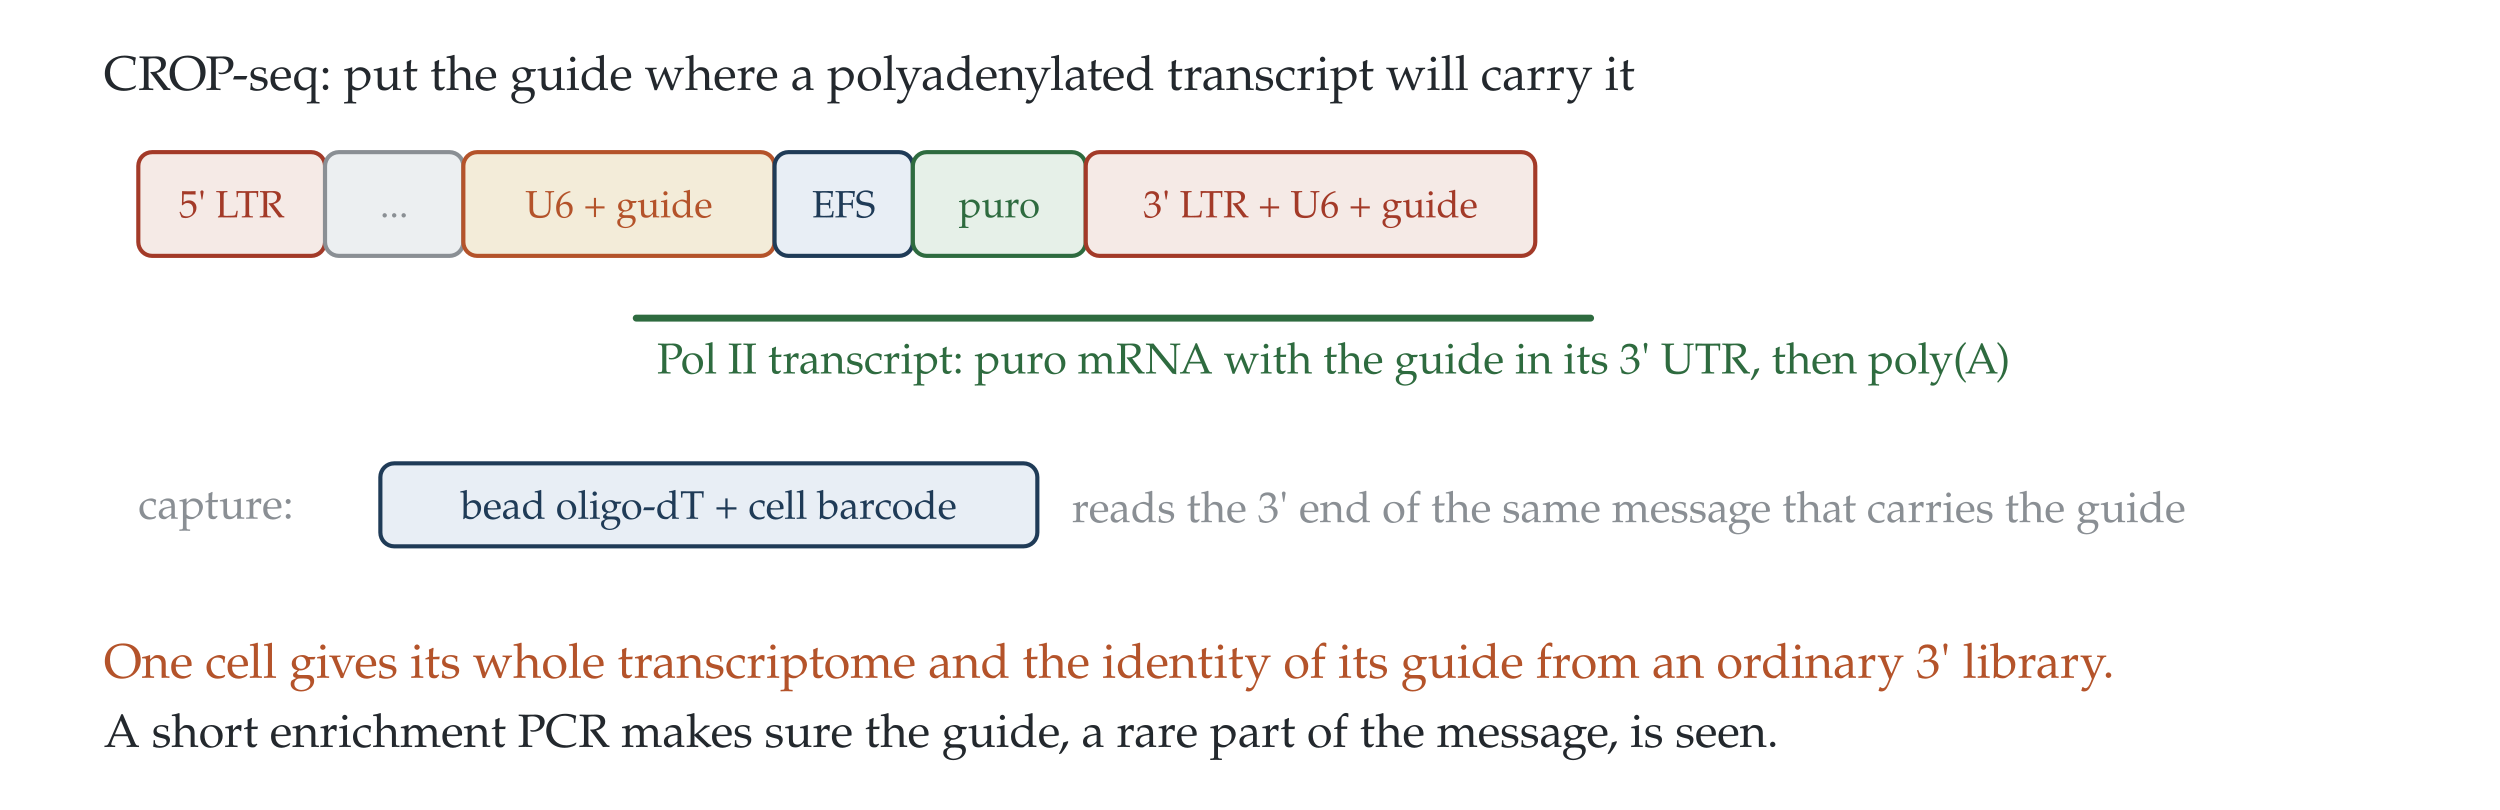
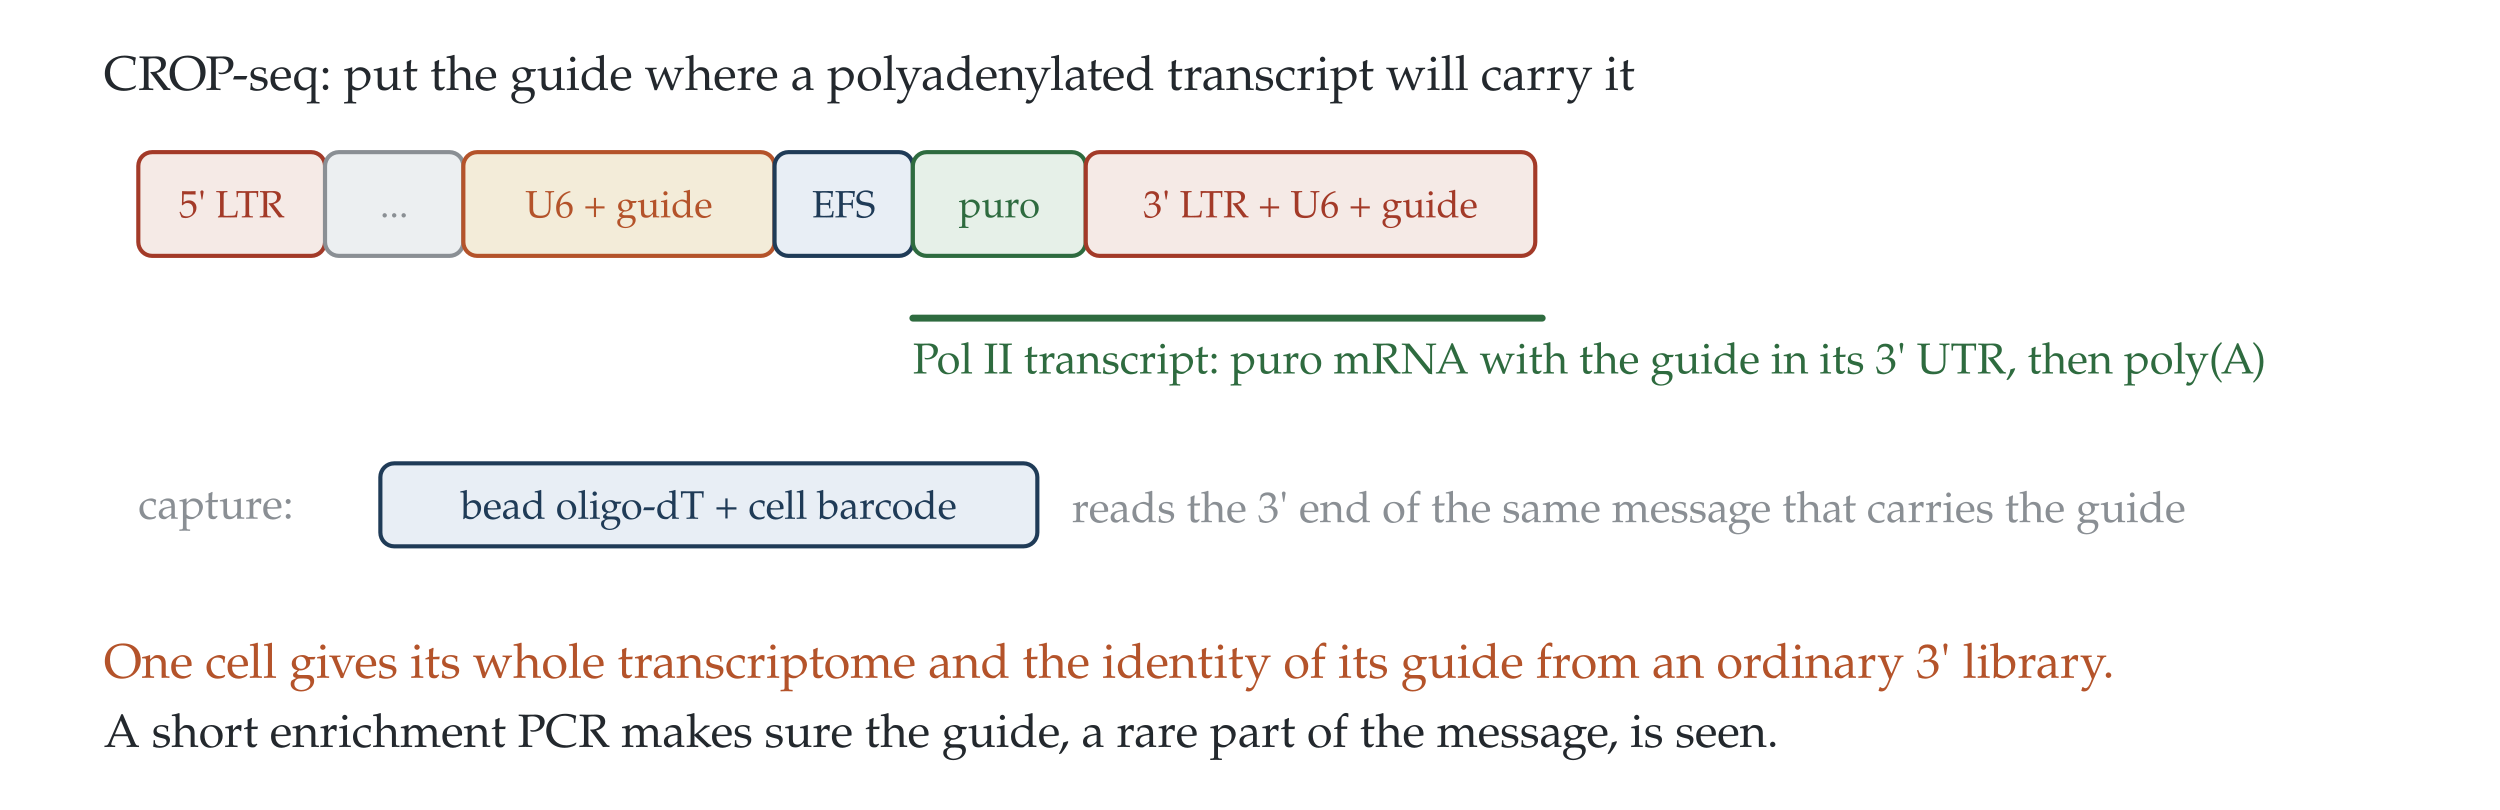
<svg xmlns="http://www.w3.org/2000/svg" viewBox="0 0 723 234" width="723" height="234" font-family="&quot;Palatino Linotype&quot;, &quot;Book Antiqua&quot;, Palatino, FreeSerif, serif" fill="#23282d">
  <rect width="720" height="234" fill="none" />
  <text x="30" y="26" font-size="14" fill="#23282d">CROP-seq: put the guide where a polyadenylated transcript will carry it</text>
  <rect x="40" y="44" width="54" height="30" rx="4" fill="#f5eae6" stroke="#a33a28" stroke-width="1.2" />
  <text x="67.0" y="62.85" font-size="11" text-anchor="middle" fill="#a33a28">5' LTR</text>
  <rect x="94" y="44" width="40" height="30" rx="4" fill="#eceff1" stroke="#8a8f94" stroke-width="1.2" />
  <text x="114.0" y="62.85" font-size="11" text-anchor="middle" fill="#8a8f94">...</text>
  <rect x="134" y="44" width="90" height="30" rx="4" fill="#f3ecd9" stroke="#b4532a" stroke-width="1.2" />
  <text x="179.0" y="62.85" font-size="11" text-anchor="middle" fill="#b4532a">U6 + guide</text>
  <rect x="224" y="44" width="40" height="30" rx="4" fill="#e8eef5" stroke="#1f3b57" stroke-width="1.2" />
  <text x="244.0" y="62.85" font-size="11" text-anchor="middle" fill="#1f3b57">EFS</text>
  <rect x="264" y="44" width="50" height="30" rx="4" fill="#e6f0e8" stroke="#2e6b3f" stroke-width="1.2" />
  <text x="289.0" y="62.85" font-size="11" text-anchor="middle" fill="#2e6b3f">puro</text>
  <rect x="314" y="44" width="130" height="30" rx="4" fill="#f5eae6" stroke="#a33a28" stroke-width="1.2" />
  <text x="379.0" y="62.85" font-size="11" text-anchor="middle" fill="#a33a28">3' LTR + U6 + guide</text>
-   <line x1="184" y1="92" x2="460" y2="92" stroke="#2e6b3f" stroke-width="2" stroke-linecap="round" />
-   <text x="190" y="108" font-size="12.5" fill="#2e6b3f">Pol II transcript: puro mRNA with the guide in its 3' UTR, then poly(A)</text>
+   <line x1="264" y1="92" x2="446" y2="92" stroke="#2e6b3f" stroke-width="2" stroke-linecap="round" />
+   <text x="264" y="108" font-size="12.5" fill="#2e6b3f">Pol II transcript: puro mRNA with the guide in its 3' UTR, then poly(A)</text>
  <text x="40" y="150" font-size="12.5" fill="#8a8f94">capture:</text>
  <rect x="110" y="134" width="190" height="24" rx="4" fill="#e8eef5" stroke="#1f3b57" stroke-width="1.2" />
  <text x="205.0" y="150.025" font-size="11.5" text-anchor="middle" fill="#1f3b57">bead oligo-dT + cell barcode</text>
  <text x="310" y="151" font-size="12.5" fill="#8a8f94">reads the 3' end of the same message that carries the guide</text>
  <text x="30" y="196" font-size="14" fill="#b4532a">One cell gives its whole transcriptome and the identity of its guide from an ordinary 3' library.</text>
  <text x="30" y="216" font-size="13.5" fill="#23282d">A short enrichment PCR makes sure the guide, a rare part of the message, is seen.</text>
</svg>
